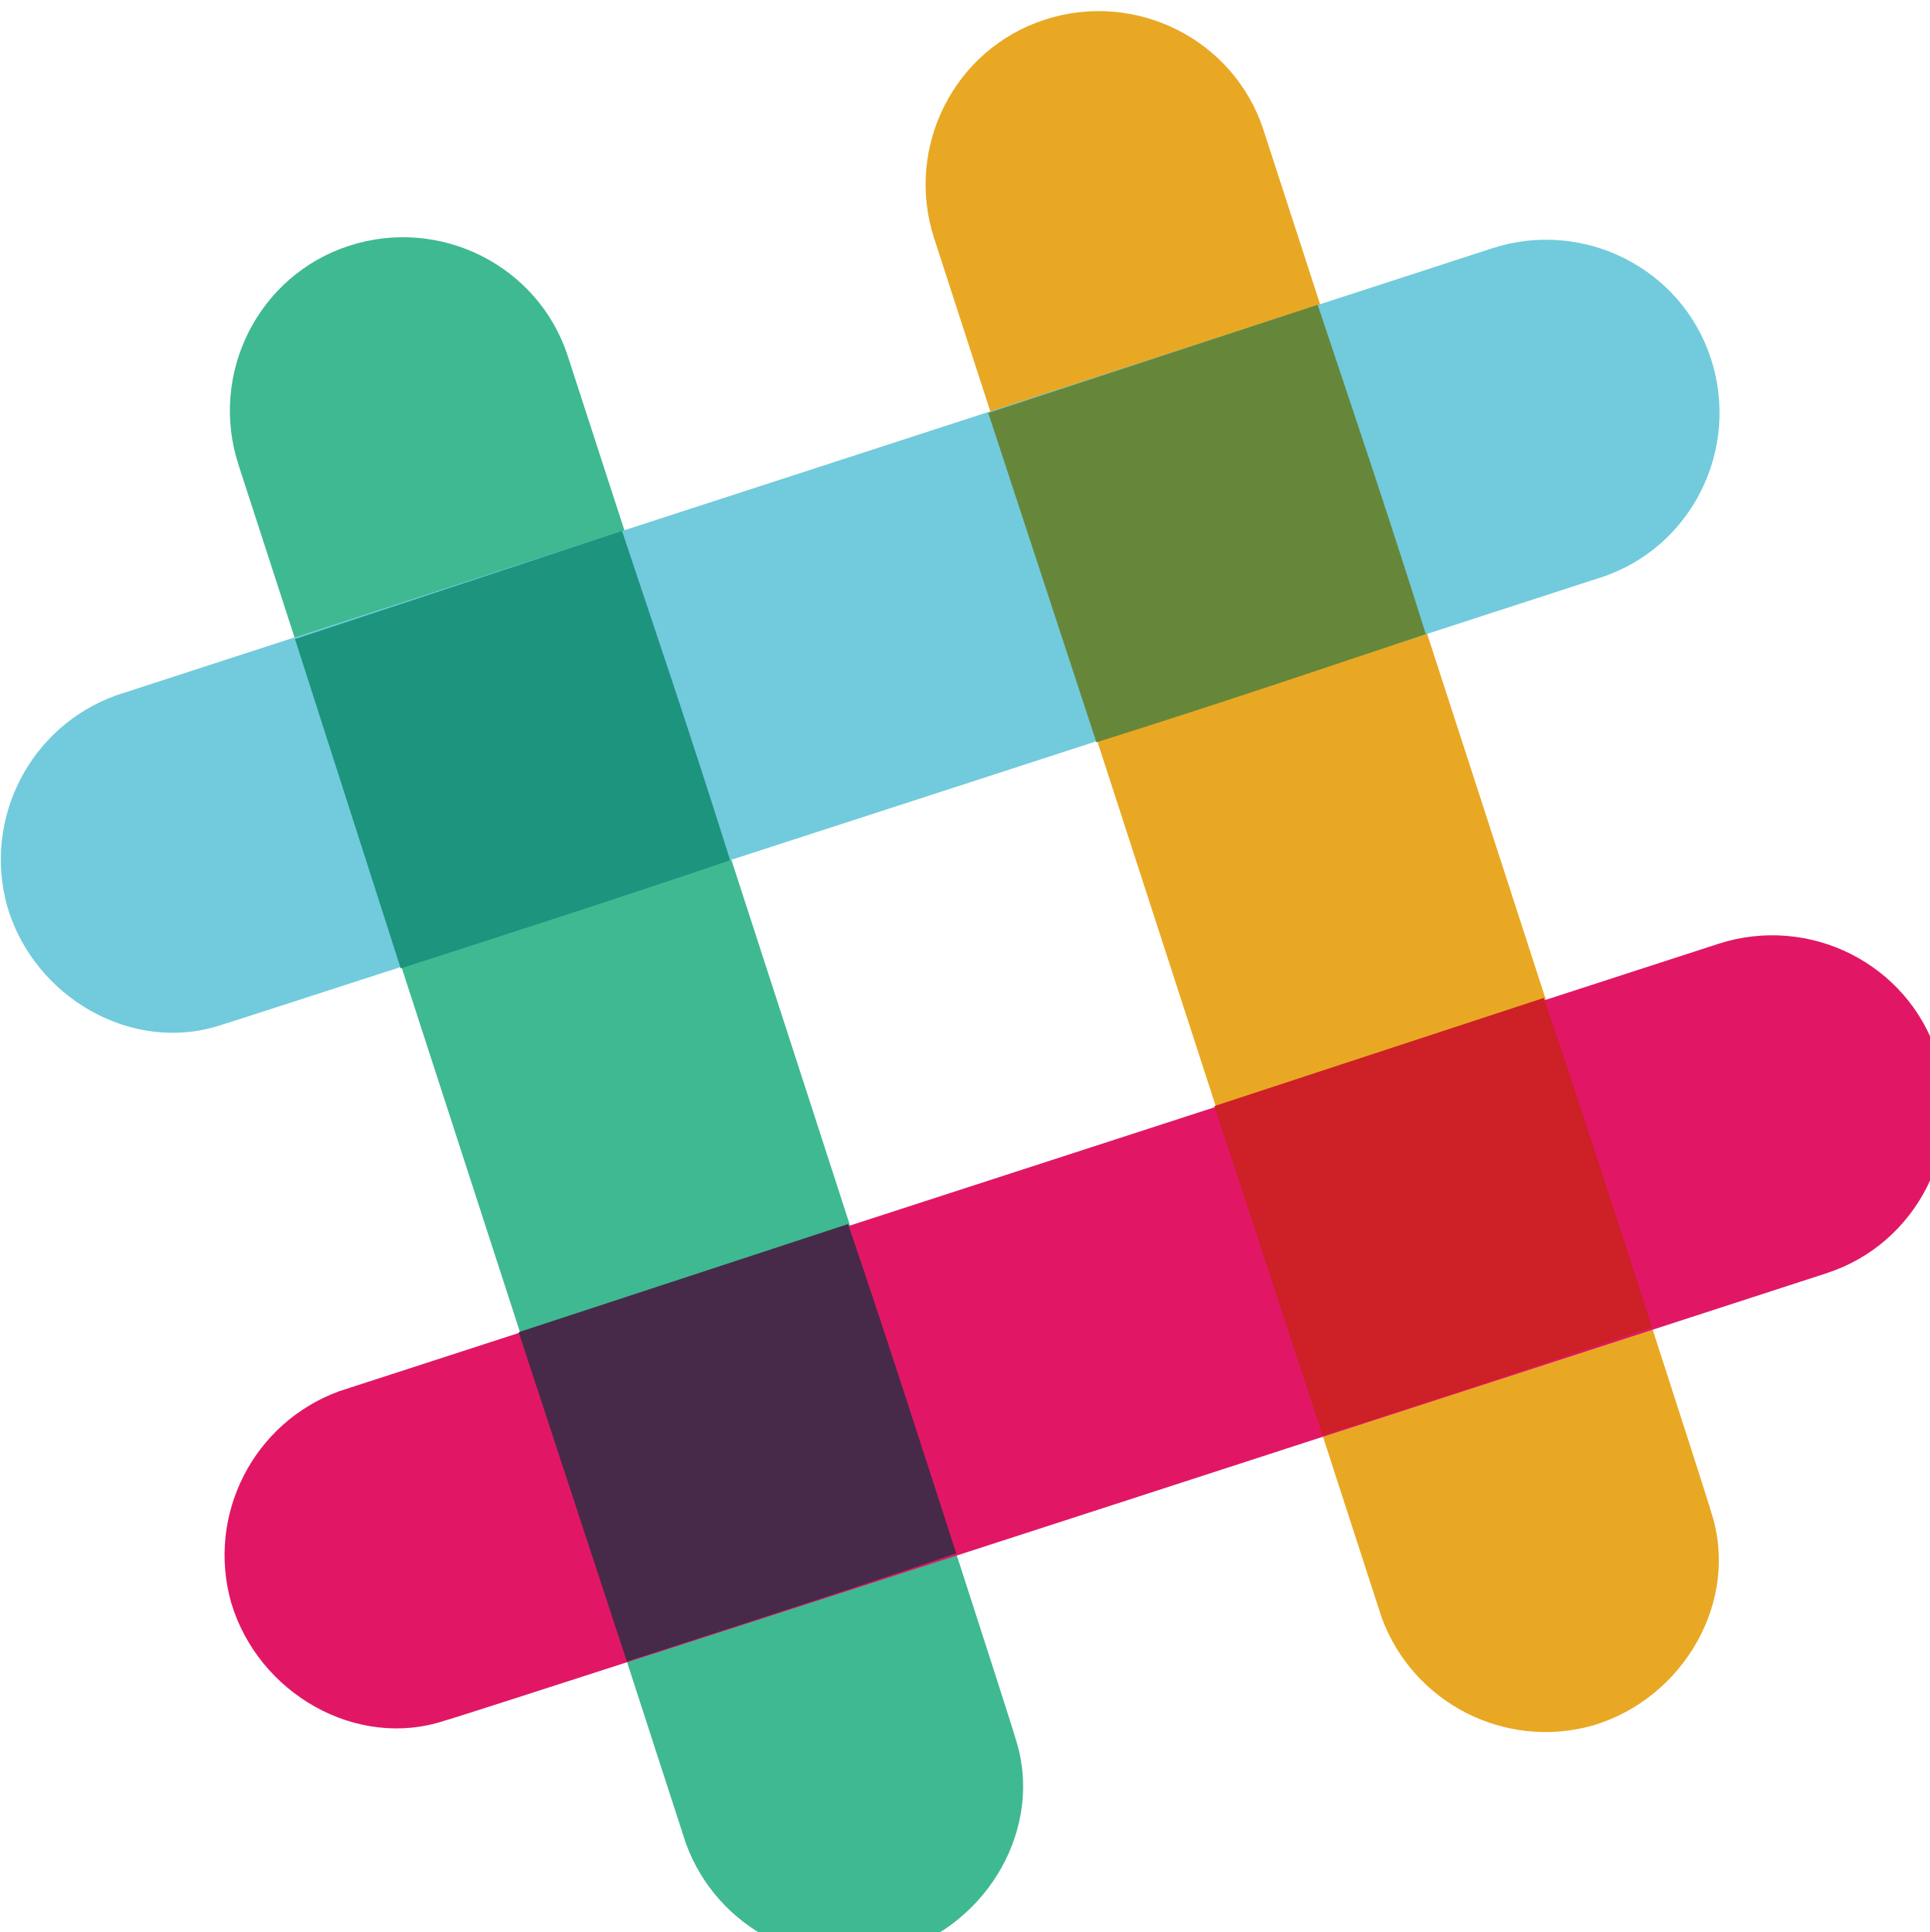
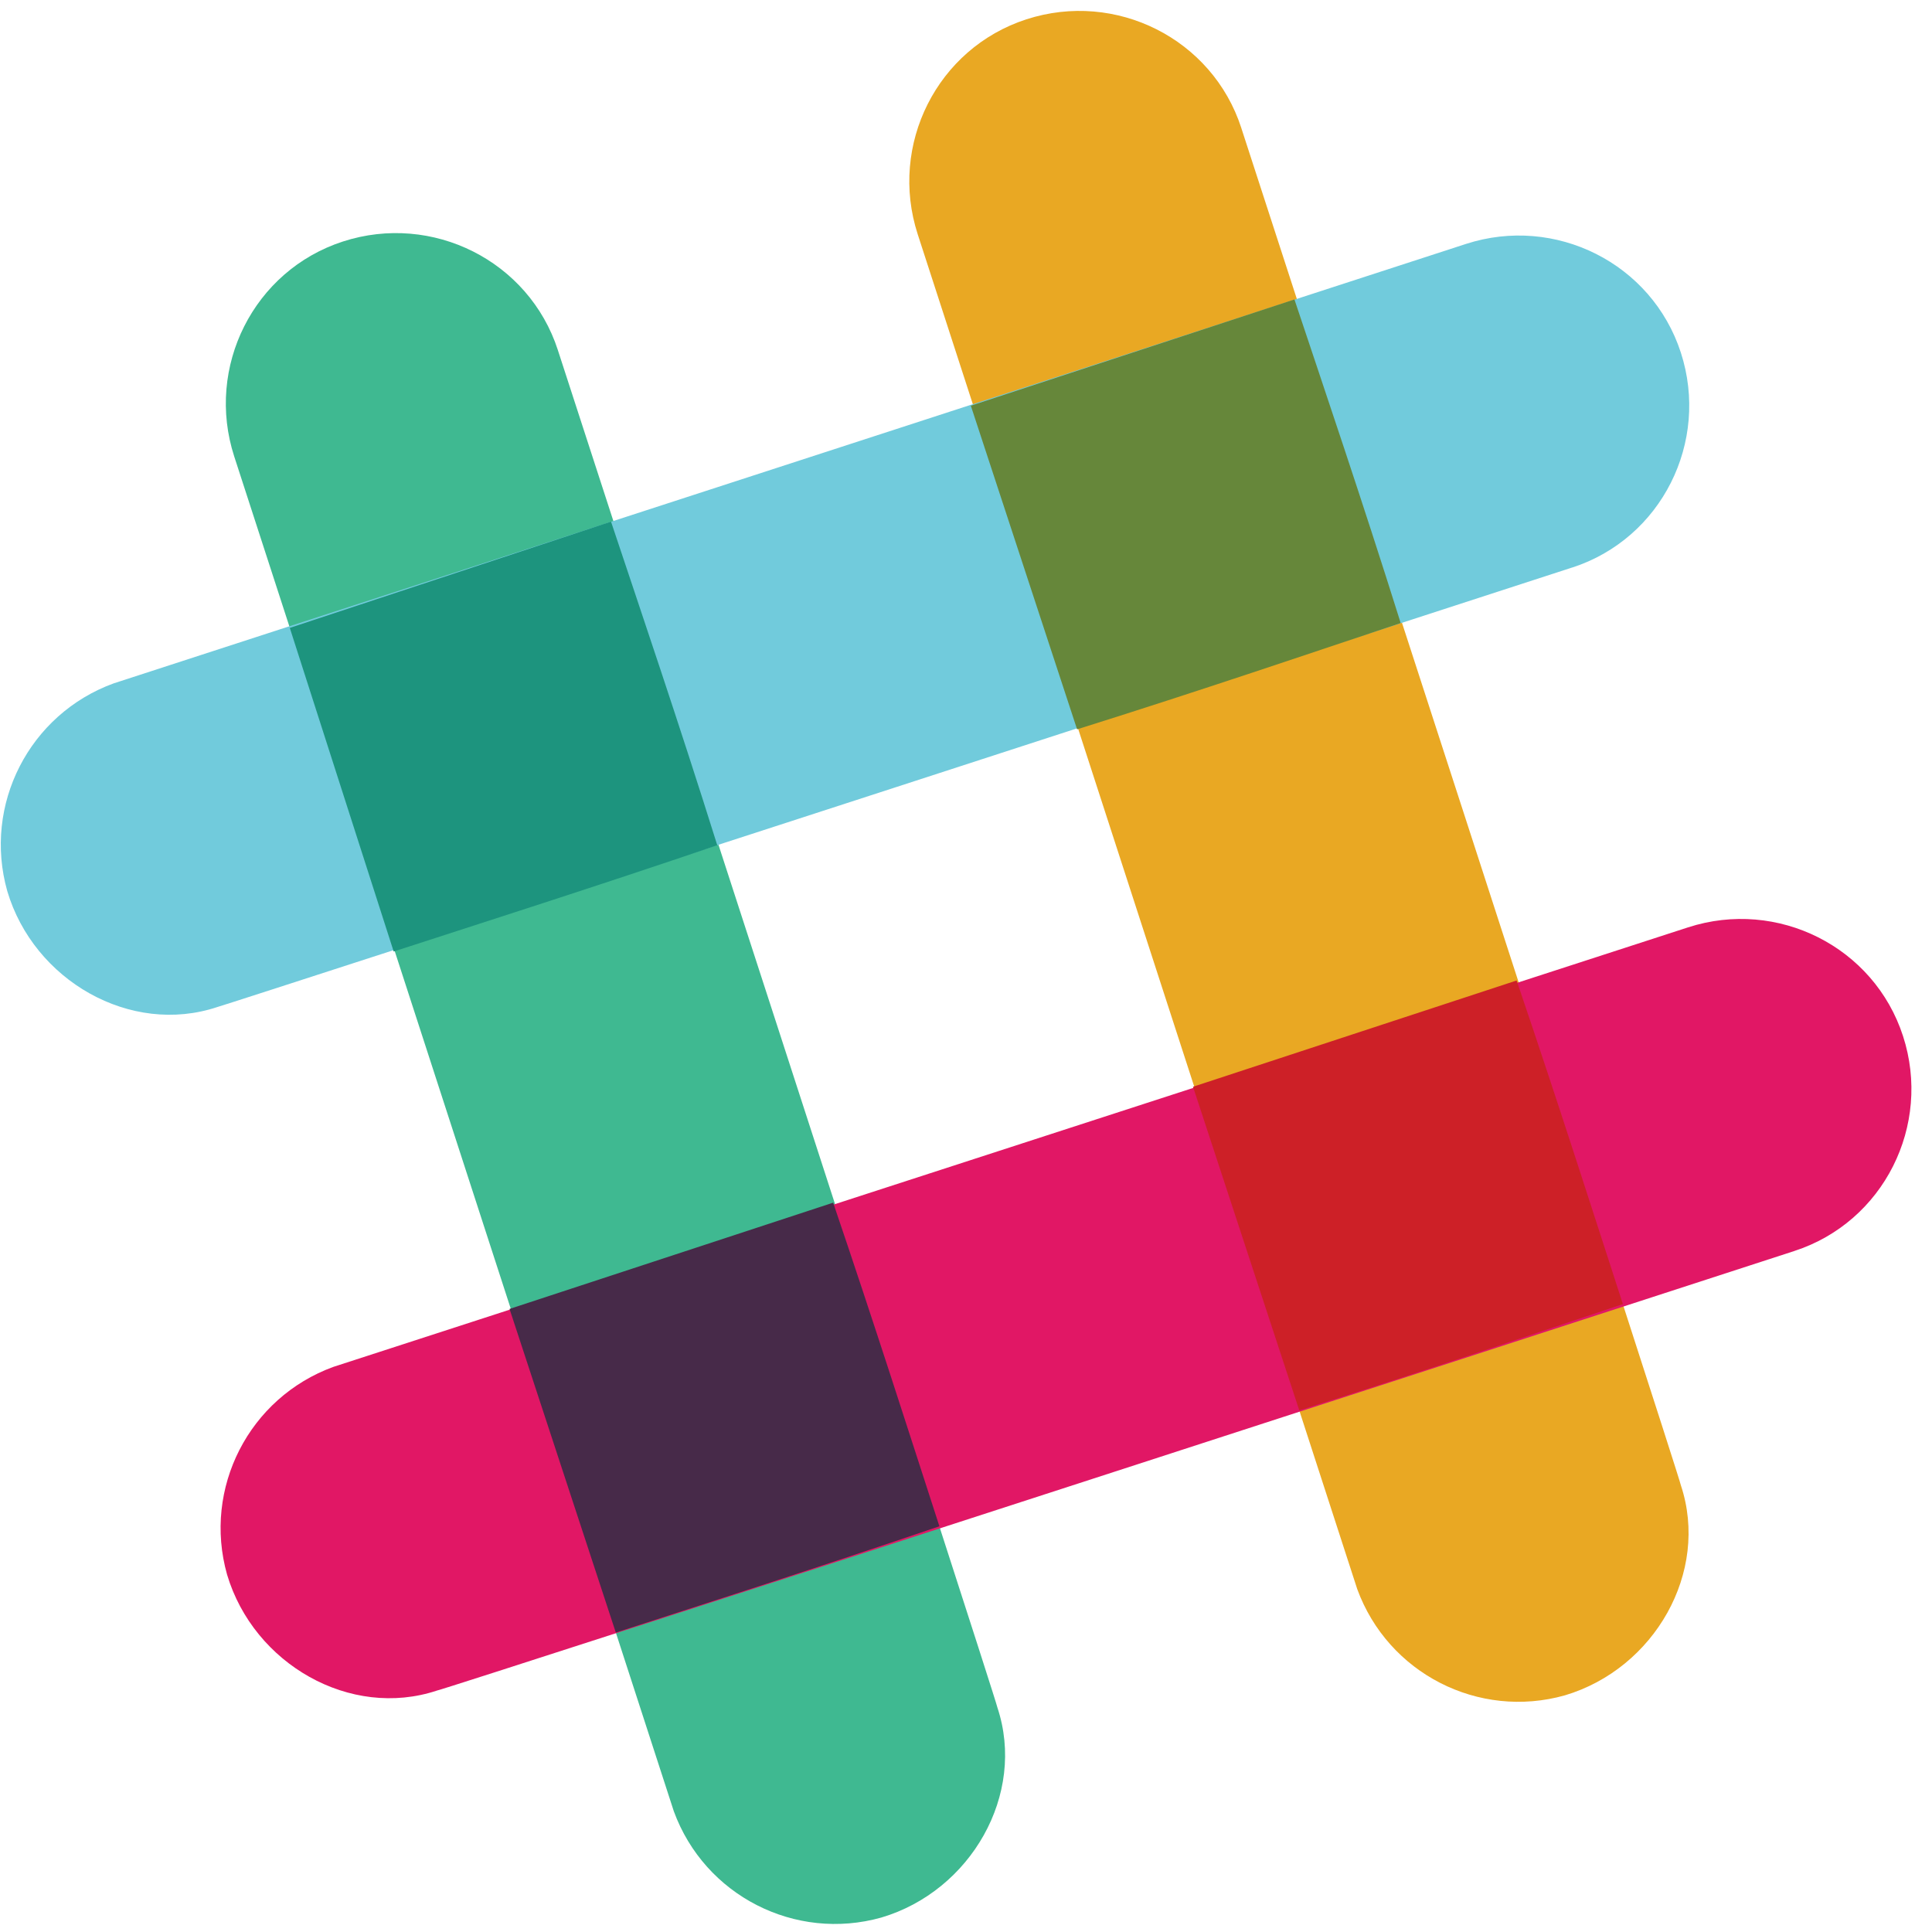
- <svg mlns="http://www.w3.org/2000/svg">
-   <g fill-rule="nonzero" fill="none">
-     <path d="M21.845 2.252C21.335.68 19.635-.17 18.063.34 16.49.85 15.64 2.55 16.15 4.122l7.735 23.843a3.019 3.019 0 0 0 3.655 1.87c1.573-.468 2.55-2.168 2.04-3.698 0-.085-7.735-23.884-7.735-23.884z" fill="#E9A823" />
-     <path d="M9.818 6.162C9.308 4.59 7.608 3.74 6.035 4.25c-1.572.51-2.423 2.21-1.913 3.783l7.736 23.842a3.019 3.019 0 0 0 3.654 1.87c1.573-.467 2.55-2.167 2.04-3.697 0-.085-7.734-23.885-7.734-23.885z" fill="#3FB991" />
-     <path d="M31.578 22.015c1.572-.51 2.422-2.21 1.912-3.782-.51-1.573-2.21-2.423-3.783-1.913L5.866 24.055a3.019 3.019 0 0 0-1.87 3.655c.468 1.572 2.167 2.55 3.697 2.04.085 0 23.886-7.735 23.886-7.735z" fill="#E11765" />
-     <path d="M10.838 28.73c1.572-.51 3.57-1.148 5.694-1.87-.51-1.572-1.147-3.57-1.87-5.695l-5.695 1.87 1.87 5.695z" fill="#472A49" />
-     <path d="M22.865 24.82c2.168-.68 4.165-1.36 5.695-1.87-.51-1.572-1.147-3.57-1.87-5.695l-5.695 1.87 1.87 5.695z" fill="#CD2027" />
-     <path d="M27.668 9.988c1.572-.51 2.422-2.21 1.912-3.783-.51-1.572-2.21-2.422-3.782-1.912l-23.8 7.734a3.019 3.019 0 0 0-1.87 3.655c.467 1.573 2.167 2.55 3.697 2.04.042 0 23.843-7.735 23.843-7.735z" fill="#71CBDC" />
-     <path d="M6.928 16.745c1.572-.51 3.57-1.148 5.695-1.87-.68-2.168-1.36-4.165-1.87-5.695L5.1 11.05l1.828 5.695z" fill="#1D947E" />
-     <path d="M18.955 12.835c2.168-.68 4.165-1.36 5.695-1.87-.68-2.168-1.36-4.165-1.87-5.695l-5.695 1.87 1.87 5.695z" fill="#66873A" />
+ <svg xmlns="http://www.w3.org/2000/svg" width="34px" height="34px" viewBox="0 0 34 34" version="1.1">
+   <defs />
+   <g id="Page-1" stroke="none" stroke-width="1" fill="none" fill-rule="evenodd">
+     <g id="slack" fill-rule="nonzero">
+       <path d="M21.845,2.252 C21.335,0.68 19.635,-0.17 18.063,0.34 C16.49,0.85 15.64,2.55 16.15,4.122 L23.885,27.965 C24.427,29.448 26.02,30.264 27.54,29.835 C29.113,29.367 30.09,27.667 29.58,26.137 C29.58,26.052 21.845,2.253 21.845,2.253 L21.845,2.252 Z" id="Shape" fill="#E9A823" />
+       <path d="M9.818,6.162 C9.308,4.59 7.608,3.74 6.035,4.25 C4.463,4.76 3.612,6.46 4.122,8.033 L11.858,31.875 C12.4,33.358 13.992,34.173 15.512,33.745 C17.085,33.278 18.062,31.578 17.552,30.048 C17.552,29.963 9.818,6.163 9.818,6.163 L9.818,6.162 Z" id="Shape" fill="#3FB991" />
+       <path d="M31.578,22.015 C33.15,21.505 34,19.805 33.49,18.233 C32.98,16.66 31.28,15.81 29.707,16.32 L5.866,24.055 C4.383,24.597 3.567,26.19 3.996,27.71 C4.464,29.282 6.163,30.26 7.693,29.75 C7.778,29.75 31.579,22.015 31.579,22.015 L31.578,22.015 Z" id="Shape" fill="#E11765" />
+       <path d="M10.838,28.73 C12.41,28.22 14.408,27.582 16.532,26.86 C16.022,25.288 15.385,23.29 14.662,21.165 L8.967,23.035 L10.837,28.73 L10.838,28.73 Z" id="Shape" fill="#472A49" />
+       <path d="M22.865,24.82 C25.033,24.14 27.03,23.46 28.56,22.95 C28.05,21.378 27.413,19.38 26.69,17.255 L20.995,19.125 L22.865,24.82 Z" id="Shape" fill="#CD2027" />
+       <path d="M27.668,9.988 C29.24,9.478 30.09,7.778 29.58,6.205 C29.07,4.633 27.37,3.783 25.798,4.293 L1.998,12.027 C0.515,12.569 -0.301,14.162 0.128,15.682 C0.595,17.255 2.295,18.232 3.825,17.722 C3.867,17.722 27.668,9.987 27.668,9.987 L27.668,9.988 Z" id="Shape" fill="#71CBDC" />
+       <path d="M6.928,16.745 C8.5,16.235 10.498,15.597 12.623,14.875 C11.943,12.707 11.263,10.71 10.753,9.18 L5.1,11.05 L6.928,16.745 Z" id="Shape" fill="#1D947E" />
+       <path d="M18.955,12.835 C21.123,12.155 23.12,11.475 24.65,10.965 C23.97,8.797 23.29,6.8 22.78,5.27 L17.085,7.14 L18.955,12.835 Z" id="Shape" fill="#66873A" />
+     </g>
  </g>
</svg>
